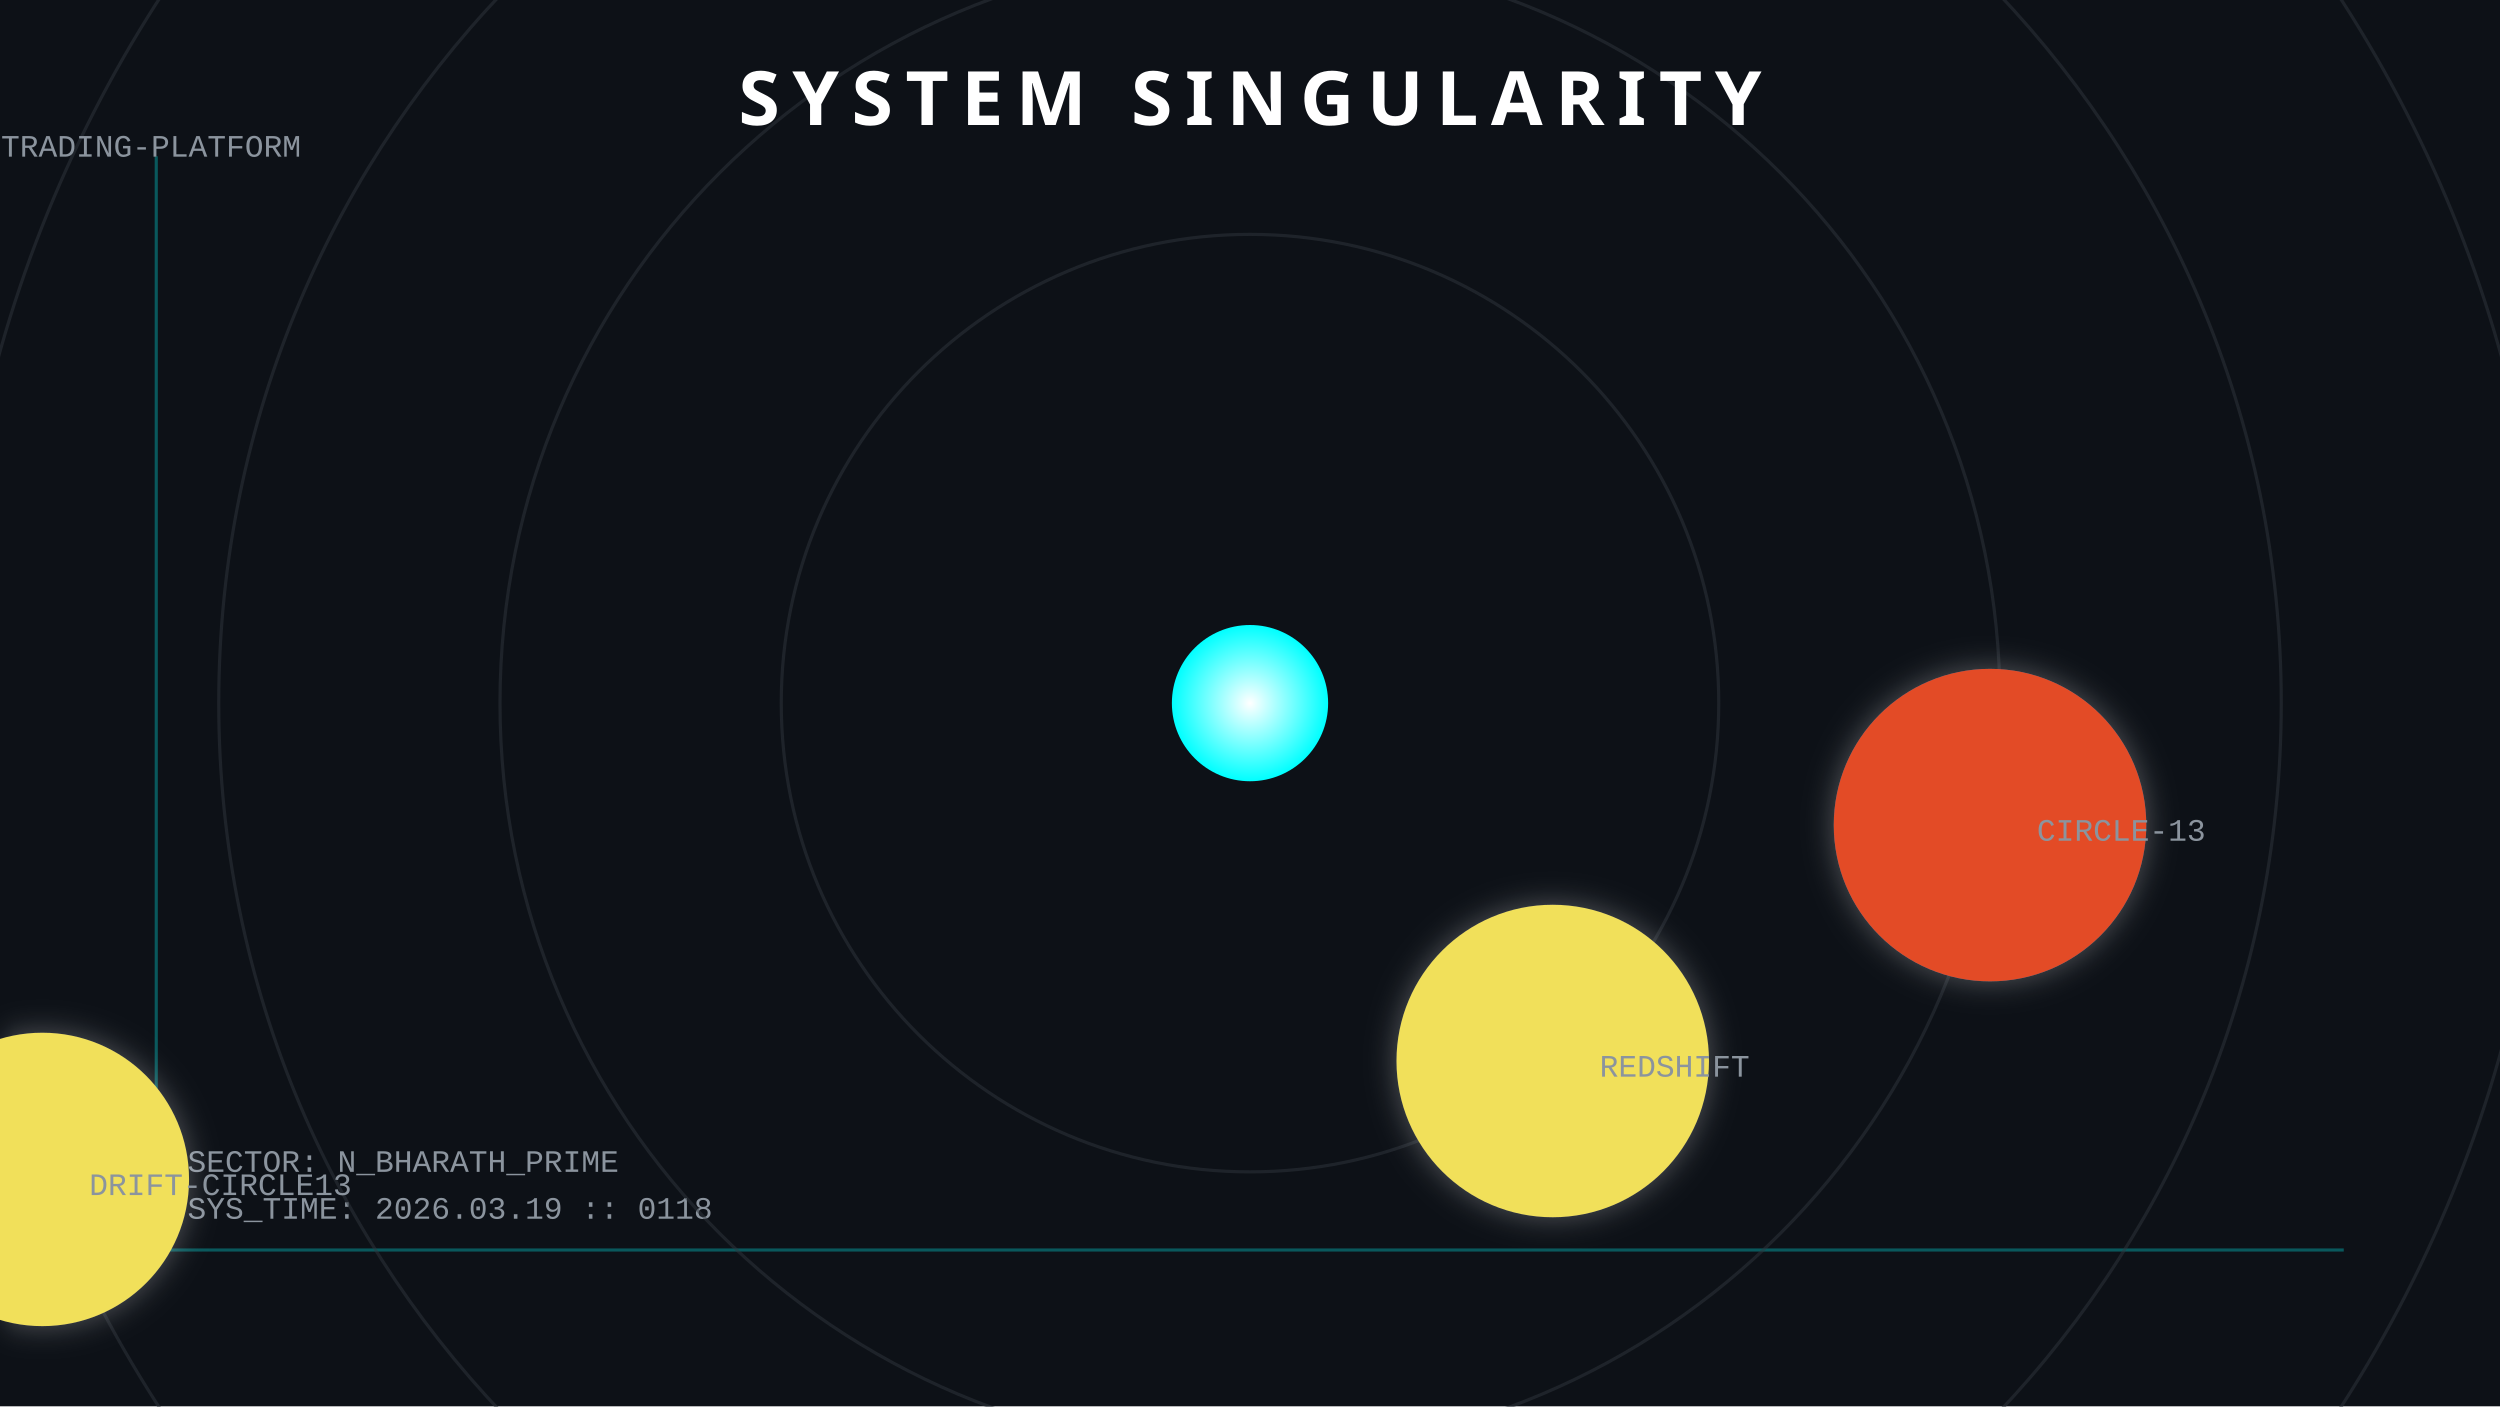
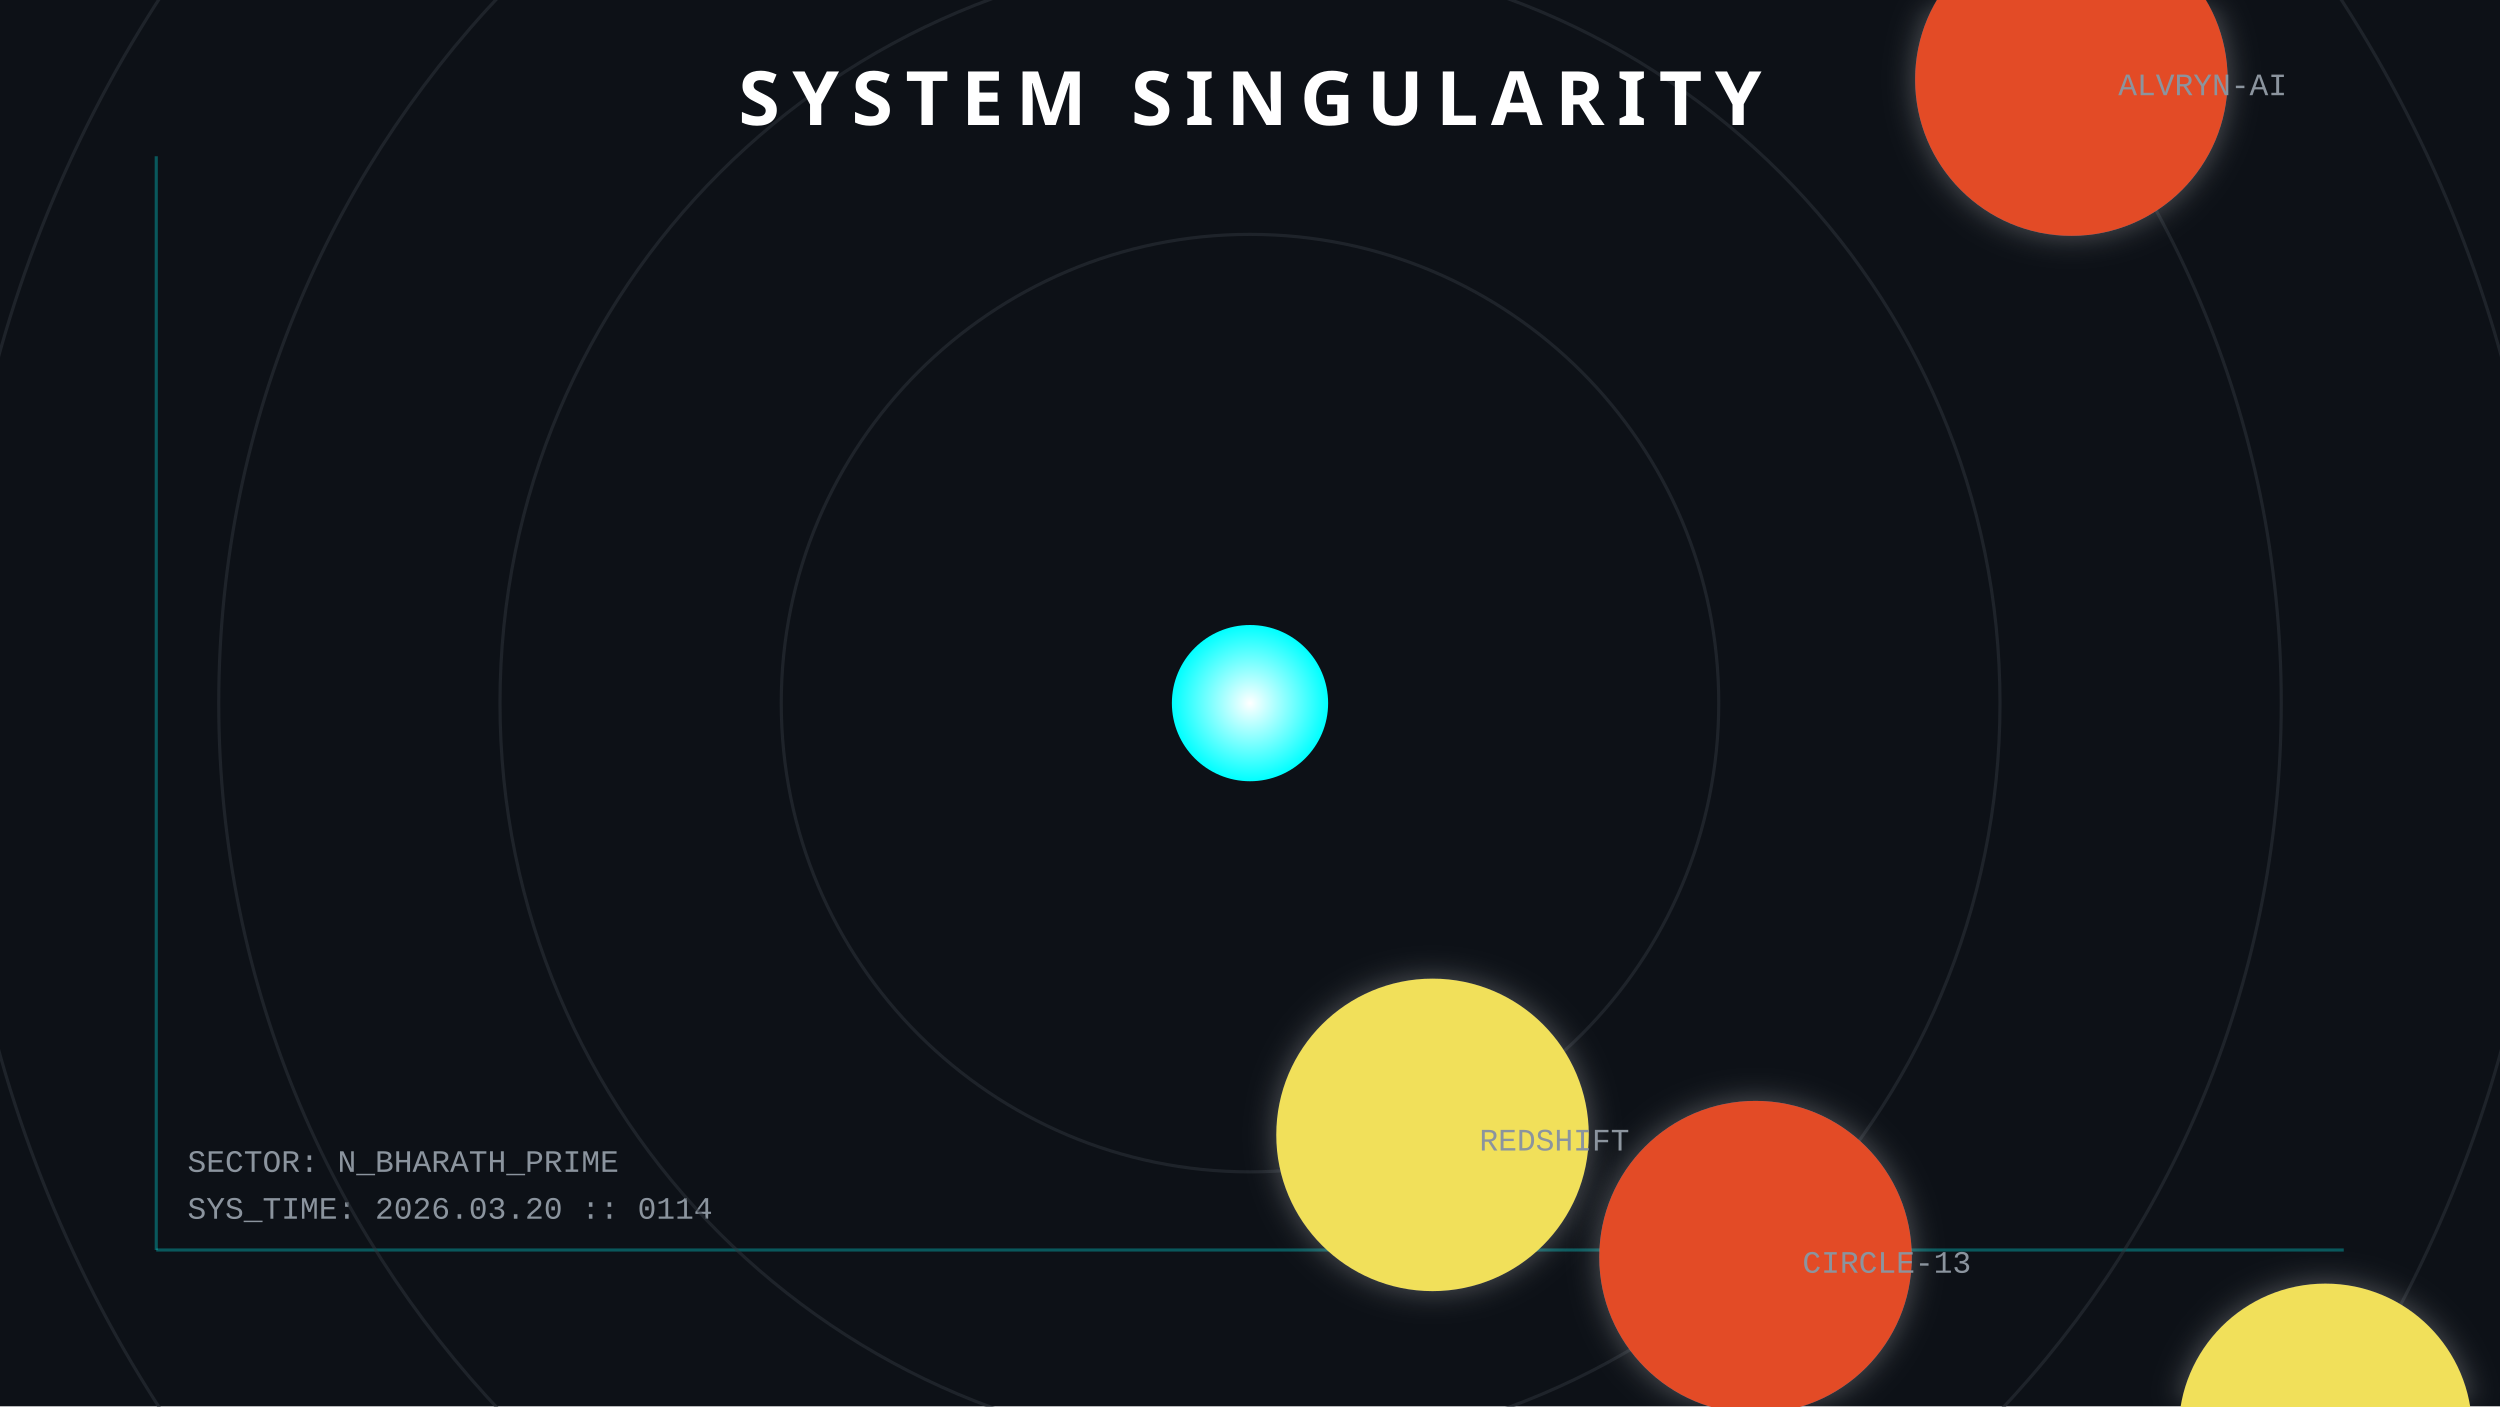
<svg xmlns="http://www.w3.org/2000/svg" width="800" height="450">
  <style>
        .orbit { fill: none; stroke: #30363d; stroke-width: 1; opacity: 0.5; }
        .planet { filter: drop-shadow(0 0 5px rgba(255,255,255,0.3)); }
        .text { font-family: 'Courier New', monospace; fill: #8b949e; font-size: 10px; }
        .title { font-family: sans-serif; fill: white; font-weight: bold; font-size: 24px; letter-spacing: 4px; }
        .hud-line { stroke: #00ffff; stroke-width: 1; opacity: 0.3; }
        
        /* ANIMATIONS */
        @keyframes pulse { 0% { r: 25; opacity: 0.8; } 50% { r: 30; opacity: 0.4; } 100% { r: 25; opacity: 0.8; } }
        .sun { animation: pulse 4s infinite; }
    </style>
  <rect width="100%" height="100%" fill="#0d1117" />
  <line x1="50" y1="50" x2="50" y2="400" class="hud-line" />
  <line x1="50" y1="400" x2="750" y2="400" class="hud-line" />
-   <text x="60" y="390" class="text">SYS_TIME: 2026.03.19 :: 0118</text>
+   <text x="60" y="390" class="text">SYS_TIME: 2026.03.20 :: 0114</text>
  <text x="60" y="375" class="text">SECTOR: N_BHARATH_PRIME</text>
  <circle cx="400" cy="225" r="25" fill="url(#grad1)" class="sun" />
  <defs>
    <radialGradient id="grad1" cx="50%" cy="50%" r="50%" fx="50%" fy="50%">
      <stop offset="0%" style="stop-color:white;stop-opacity:1" />
      <stop offset="100%" style="stop-color:#00ffff;stop-opacity:1" />
    </radialGradient>
  </defs>
  <circle cx="400" cy="225" r="150.0" class="orbit" />
-   <circle cx="496.874" cy="339.523" r="50" fill="#f1e05a" class="planet" />
-   <text x="511.874" y="344.523" class="text" fill="white">REDSHIFT</text>
+   <circle cx="458.409" cy="363.161" r="50" fill="#f1e05a" class="planet" />
+   <text x="473.409" y="368.161" class="text" fill="white">REDSHIFT</text>
  <circle cx="400" cy="225" r="240.0" class="orbit" />
-   <circle cx="636.805" cy="264.033" r="50" fill="#e34c26" class="planet" />
-   <text x="651.805" y="269.033" class="text" fill="white">CIRCLE-13</text>
+   <circle cx="561.769" cy="402.287" r="50" fill="#e34c26" class="planet" />
+   <text x="576.769" y="407.287" class="text" fill="white">CIRCLE-13</text>
  <circle cx="400" cy="225" r="330.0" class="orbit" />
-   <circle cx="254.26" cy="521.074" r="50" fill="#e34c26" class="planet" />
-   <text x="269.26" y="526.074" class="text" fill="white">ALVRYN-AI</text>
+   <circle cx="662.844" cy="25.468" r="50" fill="#e34c26" class="planet" />
+   <text x="677.844" y="30.468" class="text" fill="white">ALVRYN-AI</text>
  <circle cx="400" cy="225" r="415.422" class="orbit" />
-   <circle cx="13.548" cy="377.416" r="46.948" fill="#f1e05a" class="planet" />
-   <text x="28.548" y="382.416" class="text" fill="white">DRIFT-CIRCLE13</text>
+   <circle cx="744.13" cy="457.701" r="46.948" fill="#f1e05a" class="planet" />
+   <text x="759.13" y="462.701" class="text" fill="white">DRIFT-CIRCLE13</text>
  <circle cx="400" cy="225" r="461.81" class="orbit" />
-   <circle cx="595.221" cy="-193.518" r="20.925" fill="#2b7489" class="planet" />
-   <text x="610.221" y="-188.518" class="text" fill="white">DSATM-EXAM-SYSTEM-</text>
-   <circle cx="400" cy="225" r="504.869" class="orbit" />
-   <circle cx="524.9" cy="714.175" r="18.706" fill="#8b949e" class="planet" />
-   <text x="539.9" y="719.175" class="text" fill="white">NBHARATH1306</text>
-   <circle cx="400" cy="225" r="547.101" class="orbit" />
-   <circle cx="-116.692" cy="45.142" r="18.155" fill="#e34c26" class="planet" />
-   <text x="-101.692" y="50.142" class="text" fill="white">WEBSITE-EQUDATOR-TRADING-PLATFORM</text>
-   <circle cx="400" cy="225" r="577.933" class="orbit" />
-   <circle cx="810.556" cy="-181.757" r="10.555" fill="#8b949e" class="planet" />
-   <text x="825.556" y="-176.757" class="text" fill="white">FLASK</text>
-   <circle cx="400" cy="225" r="608.207" class="orbit" />
-   <circle cx="506.34" cy="-373.838" r="10.182" fill="#8b949e" class="planet" />
-   <text x="521.34" y="-368.838" class="text" fill="white">HCF-INTERNSHIP</text>
-   <circle cx="400" cy="225" r="637.076" class="orbit" />
-   <circle cx="-230.334" cy="132.563" r="9.246" fill="#8b949e" class="planet" />
+   <circle cx="860.912" cy="196.223" r="20.925" fill="#2b7489" class="planet" />
+   <text x="875.912" y="201.223" class="text" fill="white">DSATM-EXAM-SYSTEM-</text>
+   <circle cx="400" cy="225" r="504.87" class="orbit" />
+   <circle cx="739.602" cy="-148.583" r="18.707" fill="#8b949e" class="planet" />
+   <text x="754.602" y="-143.583" class="text" fill="white">NBHARATH1306</text>
+   <circle cx="400" cy="225" r="547.102" class="orbit" />
+   <circle cx="-38.653" cy="-101.963" r="18.155" fill="#e34c26" class="planet" />
+   <text x="-23.653" y="-96.963" class="text" fill="white">WEBSITE-EQUDATOR-TRADING-PLATFORM</text>
+   <circle cx="400" cy="225" r="577.935" class="orbit" />
+   <circle cx="854.305" cy="-132.233" r="10.555" fill="#8b949e" class="planet" />
+   <text x="869.305" y="-127.233" class="text" fill="white">FLASK</text>
+   <circle cx="400" cy="225" r="608.208" class="orbit" />
+   <circle cx="-187.127" cy="66.259" r="10.182" fill="#8b949e" class="planet" />
+   <text x="-172.127" y="71.259" class="text" fill="white">HCF-INTERNSHIP</text>
+   <circle cx="400" cy="225" r="637.077" class="orbit" />
+   <circle cx="58.644" cy="762.906" r="9.246" fill="#8b949e" class="planet" />
  <text x="400" y="40" text-anchor="middle" class="title">SYSTEM SINGULARITY</text>
</svg>
